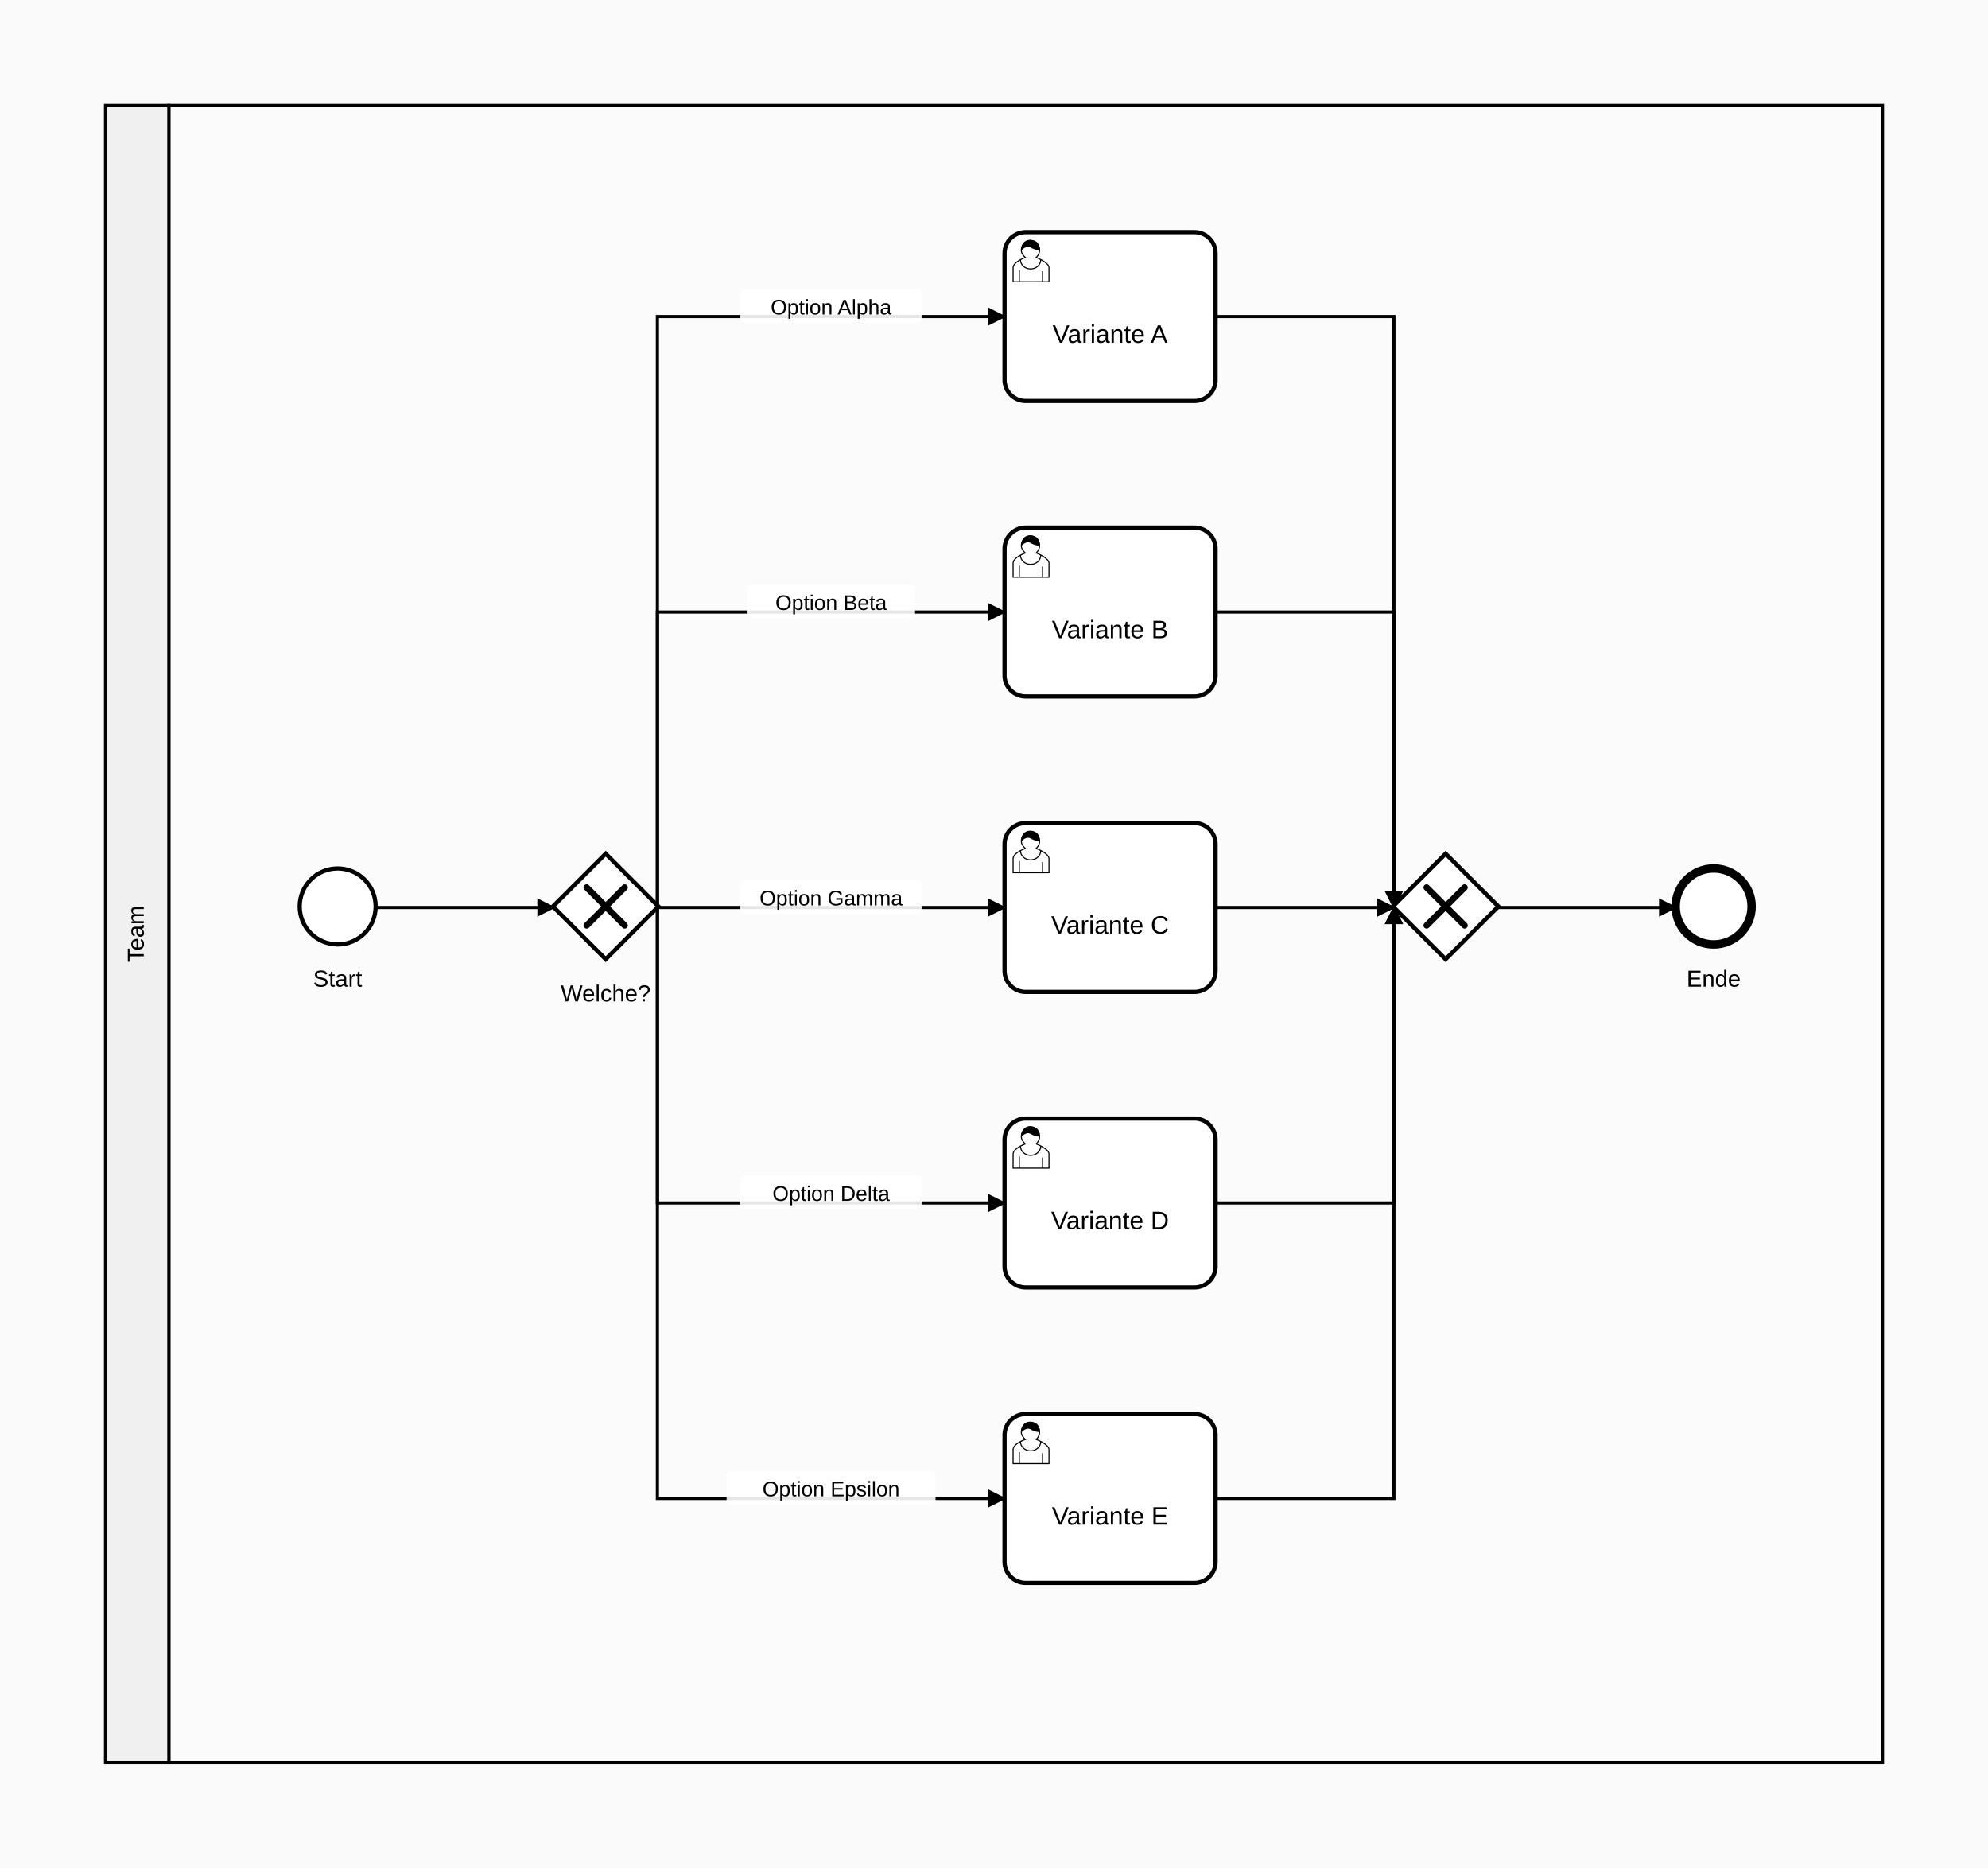
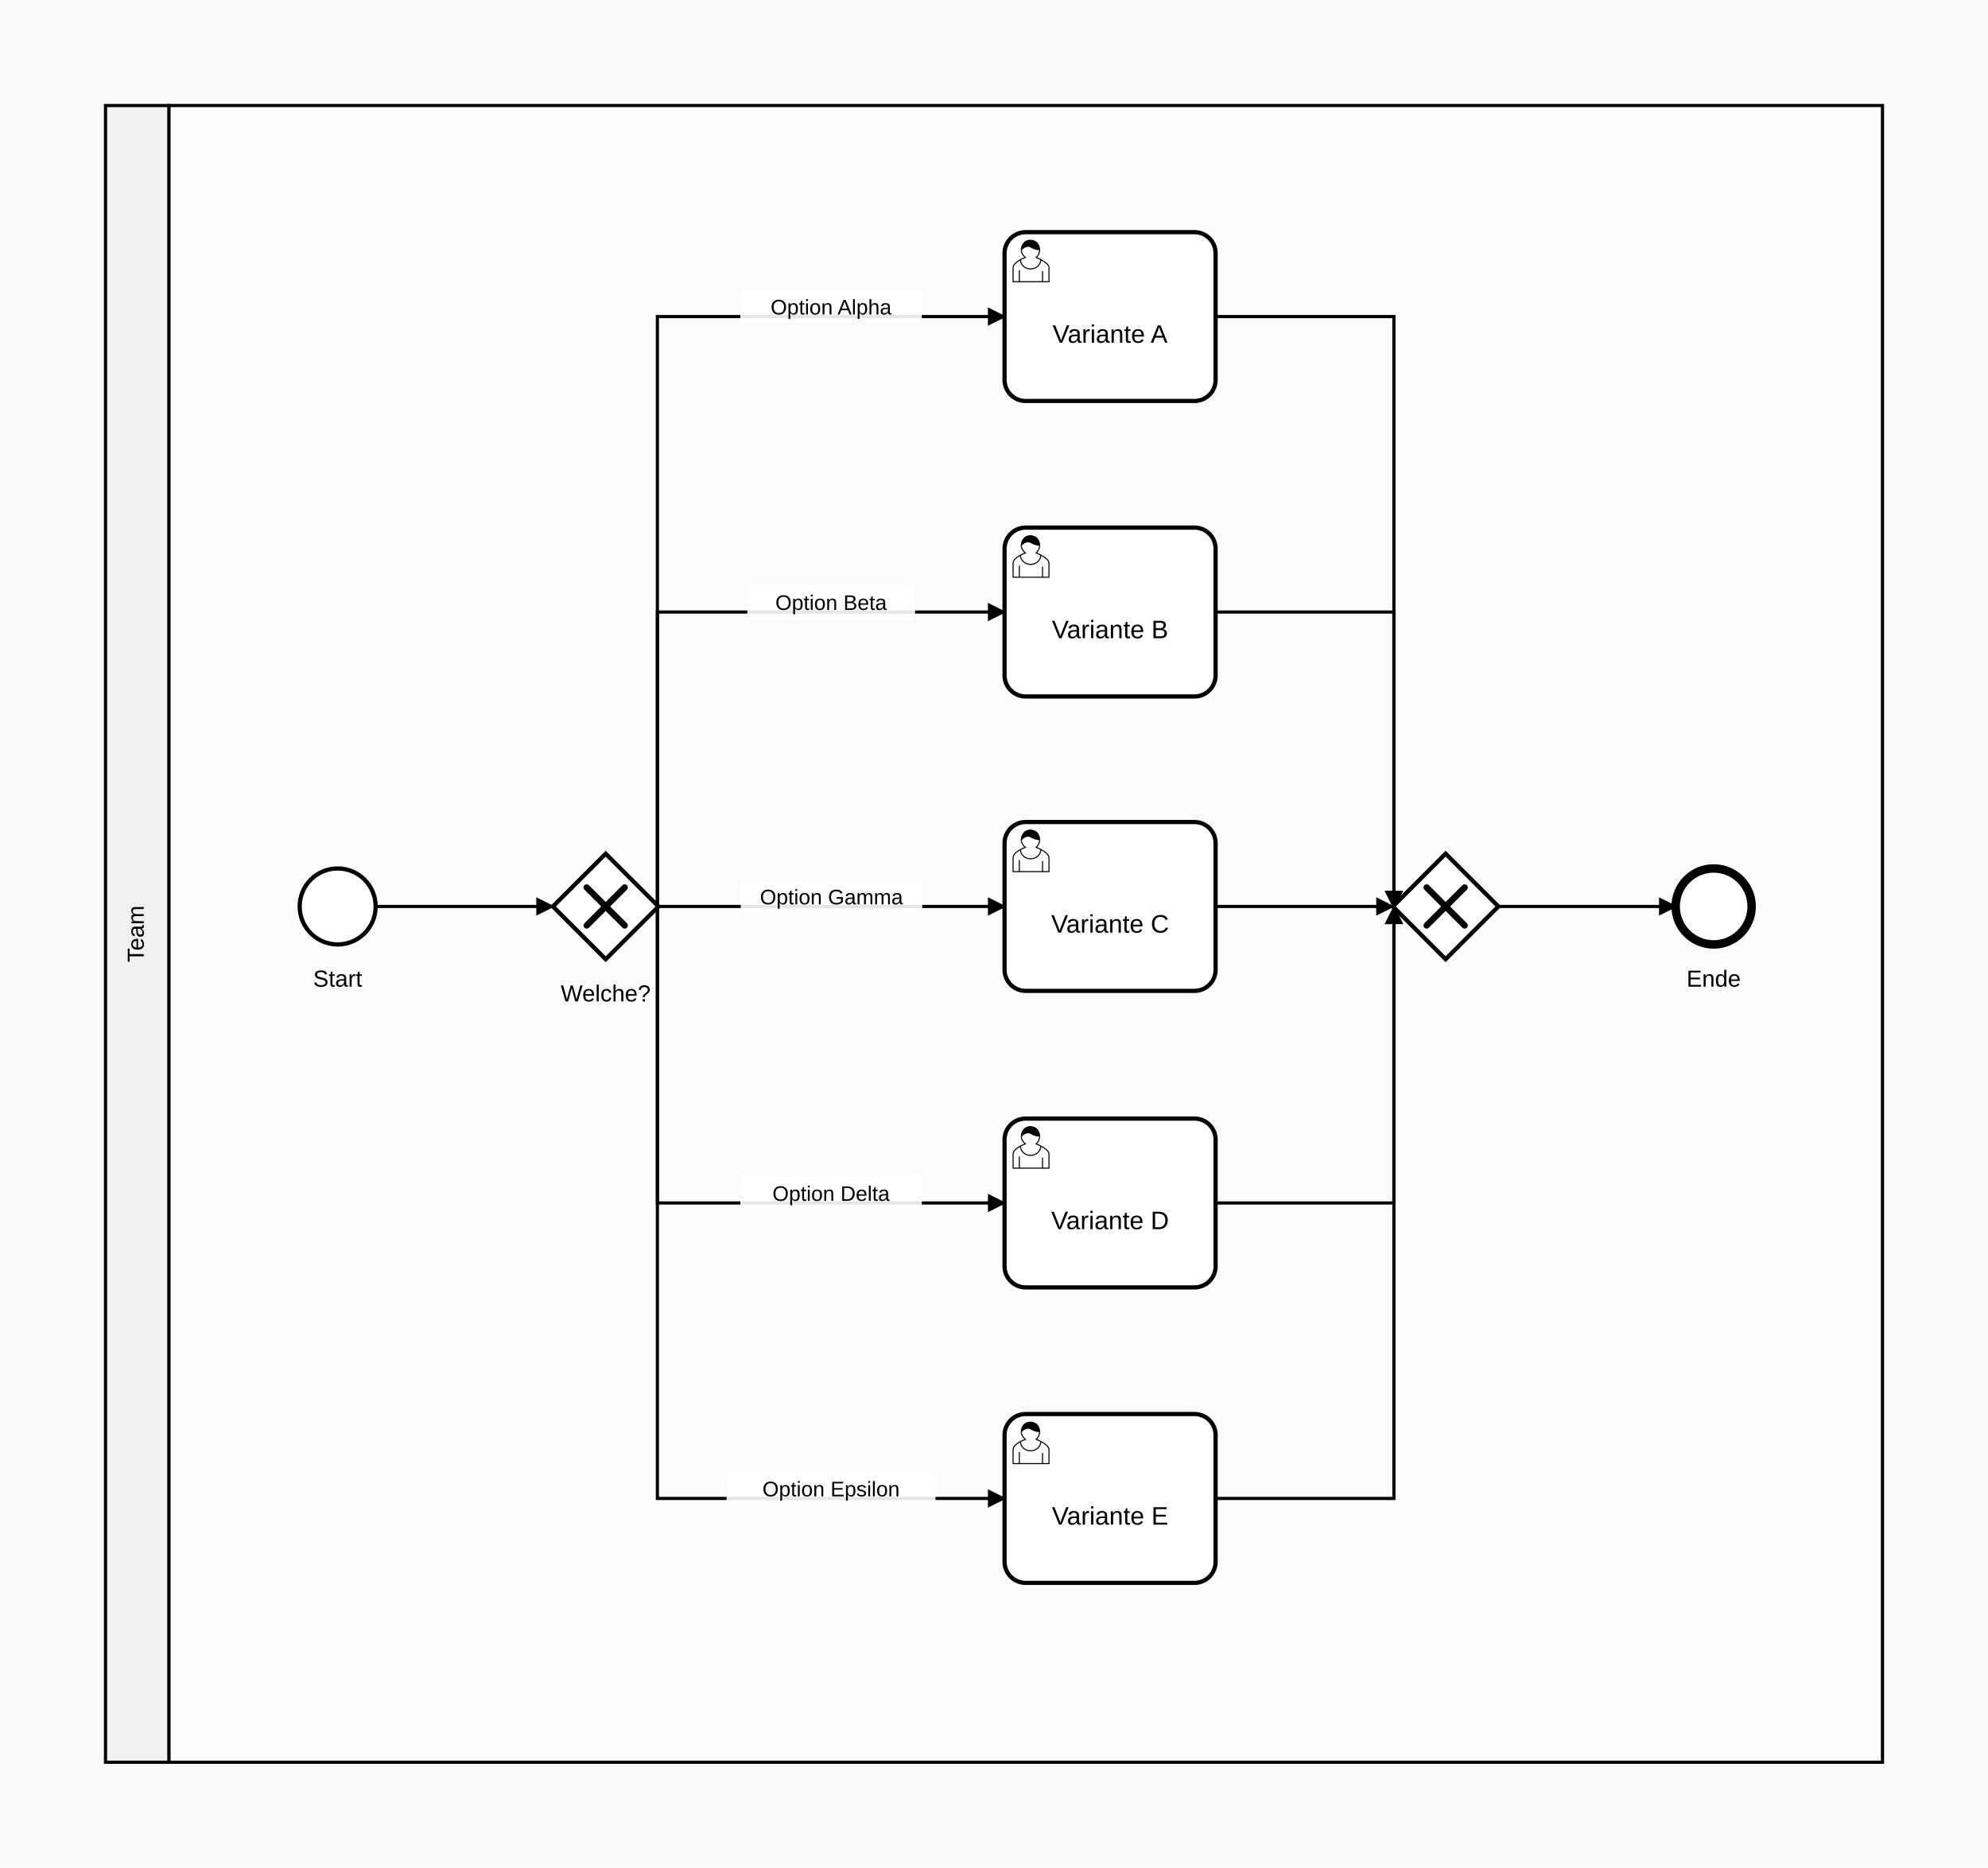
<svg xmlns="http://www.w3.org/2000/svg" width="942" height="885" viewBox="0 0 942 885" font-family="Arial, sans-serif">
  <defs>
    <marker id="seq-end" viewBox="0 0 20 20" refX="11" refY="10" markerWidth="10" markerHeight="10" orient="auto">
      <path d="M 1 5 L 11 10 L 1 15 Z" fill="#000000" stroke="#000000" stroke-width="1" />
    </marker>
    <marker id="seq-default-src" viewBox="0 0 20 20" refX="6" refY="10" markerWidth="10" markerHeight="10" orient="auto">
      <path d="M 6 3 L 10 17" stroke="#000000" stroke-width="1.5" />
    </marker>
    <marker id="seq-conditional-src" viewBox="0 0 20 20" refX="1" refY="10" markerWidth="12" markerHeight="12" orient="auto">
      <path d="M 1 10 L 8 6 L 15 10 L 8 14 Z" fill="#ffffff" stroke="#000000" stroke-width="1" />
    </marker>
    <marker id="msg-start" viewBox="0 0 20 20" refX="6" refY="6" markerWidth="20" markerHeight="20" orient="auto">
      <circle cx="6" cy="6" r="3.5" fill="#ffffff" stroke="#000000" stroke-width="1" />
    </marker>
    <marker id="msg-end" viewBox="0 0 20 20" refX="8.5" refY="5" markerWidth="20" markerHeight="20" orient="auto">
      <path d="m 1 5 l 0 -3 l 7 3 l -7 3 z" fill="#ffffff" stroke="#000000" stroke-width="1" stroke-linecap="butt" />
    </marker>
    <marker id="assoc-end" viewBox="0 0 20 20" refX="11" refY="10" markerWidth="10" markerHeight="10" orient="auto">
      <path d="M 1 5 L 11 10 L 1 15" fill="none" stroke="#000000" stroke-width="1.5" />
    </marker>
  </defs>
  <rect width="942" height="885" fill="#fafafa" />
  <rect x="80" y="50" width="812" height="785" fill="#ffffff" fill-opacity="0.25" stroke="#000000" stroke-width="1.5" />
  <rect x="50" y="50" width="30" height="785" fill="#f0f0f0" stroke="#000000" stroke-width="1.5" />
  <text x="65" y="442.5" text-anchor="middle" dominant-baseline="middle" font-size="11" fill="#000000" transform="rotate(-90,65,442.5)">Team</text>
-   <path d="M 178 430 L 262.5 430" stroke="#000000" stroke-width="1.5" fill="none" marker-end="url(#seq-end)" />
+   <path d="M 178 429.5 L 262 429.5" stroke="#000000" stroke-width="1.5" fill="none" marker-end="url(#seq-end)" />
  <path d="M 311.5 430 L 311.5 150 L 476 150" stroke="#000000" stroke-width="1.5" fill="none" marker-end="url(#seq-end)" />
  <rect x="350.8" y="137" width="86" height="16" rx="2" fill="white" fill-opacity="0.9" />
  <text x="393.8" y="149" text-anchor="middle" font-size="10" fill="#000000">Option Alpha</text>
  <path d="M 311.5 430 L 311.5 290 L 476 290" stroke="#000000" stroke-width="1.5" fill="none" marker-end="url(#seq-end)" />
  <rect x="354.1" y="277" width="79.5" height="16" rx="2" fill="white" fill-opacity="0.9" />
  <text x="393.8" y="289" text-anchor="middle" font-size="10" fill="#000000">Option Beta</text>
-   <path d="M 311.5 430 L 476 430" stroke="#000000" stroke-width="1.5" fill="none" marker-end="url(#seq-end)" />
-   <rect x="350.8" y="417" width="86" height="16" rx="2" fill="white" fill-opacity="0.9" />
-   <text x="393.8" y="429" text-anchor="middle" font-size="10" fill="#000000">Option Gamma</text>
+   <path d="M 312 429.5 L 476 429.5" stroke="#000000" stroke-width="1.5" fill="none" marker-end="url(#seq-end)" />
+   <rect x="351" y="416.5" width="86" height="16" rx="2" fill="white" fill-opacity="0.9" />
+   <text x="394" y="428.5" text-anchor="middle" font-size="10" fill="#000000">Option Gamma</text>
  <path d="M 311.5 430 L 311.5 570 L 476 570" stroke="#000000" stroke-width="1.5" fill="none" marker-end="url(#seq-end)" />
  <rect x="350.8" y="557" width="86" height="16" rx="2" fill="white" fill-opacity="0.9" />
  <text x="393.8" y="569" text-anchor="middle" font-size="10" fill="#000000">Option Delta</text>
  <path d="M 311.5 430 L 311.5 710 L 476 710" stroke="#000000" stroke-width="1.5" fill="none" marker-end="url(#seq-end)" />
  <rect x="344.3" y="697" width="99" height="16" rx="2" fill="white" fill-opacity="0.9" />
  <text x="393.8" y="709" text-anchor="middle" font-size="10" fill="#000000">Option Epsilon</text>
  <path d="M 576 150 L 660.5 150 L 660.5 430" stroke="#000000" stroke-width="1.5" fill="none" marker-end="url(#seq-end)" />
  <path d="M 576 290 L 660.5 290 L 660.5 430" stroke="#000000" stroke-width="1.5" fill="none" marker-end="url(#seq-end)" />
-   <path d="M 576 430 L 660.5 430" stroke="#000000" stroke-width="1.5" fill="none" marker-end="url(#seq-end)" />
+   <path d="M 576 429.5 L 660 429.5" stroke="#000000" stroke-width="1.5" fill="none" marker-end="url(#seq-end)" />
  <path d="M 576 570 L 660.5 570 L 660.5 430" stroke="#000000" stroke-width="1.5" fill="none" marker-end="url(#seq-end)" />
  <path d="M 576 710 L 660.5 710 L 660.5 430" stroke="#000000" stroke-width="1.5" fill="none" marker-end="url(#seq-end)" />
-   <path d="M 709.5 430 L 794 430" stroke="#000000" stroke-width="1.5" fill="none" marker-end="url(#seq-end)" />
+   <path d="M 710 429.5 L 794 429.5" stroke="#000000" stroke-width="1.5" fill="none" marker-end="url(#seq-end)" />
  <circle cx="160" cy="429.5" r="18" fill="#ffffff" fill-opacity="0.95" stroke="#000000" stroke-width="2" />
  <text x="160" y="467.5" text-anchor="middle" font-size="11" fill="#000000">Start</text>
  <polygon points="287,404.5 312,429.5 287,454.5 262,429.5" fill="#ffffff" fill-opacity="0.95" stroke="#000000" stroke-width="2" />
  <line x1="278" y1="420.5" x2="296" y2="438.5" stroke="#000000" stroke-width="3" stroke-linecap="round" />
  <line x1="296" y1="420.5" x2="278" y2="438.5" stroke="#000000" stroke-width="3" stroke-linecap="round" />
  <text x="287" y="474.5" text-anchor="middle" font-size="11" fill="#000000">Welche?</text>
  <rect x="476" y="110" width="100" height="80" rx="10" ry="10" fill="#ffffff" fill-opacity="0.95" stroke="#000000" stroke-width="2" />
  <g>
    <path d="m 491,122 c 0.909,-0.845 1.594,-2.049 1.594,-3.385 0,-2.554 -1.805,-4.622 -4.357,-4.622 -2.552,0 -4.288,2.068 -4.288,4.622 0,1.348 0.974,2.562 1.896,3.405 -0.529,0.187 -5.669,2.097 -5.794,4.756 v 6.718 h 17 v -6.718 c 0,-2.298 -5.528,-4.595 -6.051,-4.776 z m -8,6 l 0,5.5 m 11,0 l 0,-5" fill="#ffffff" stroke="#000000" stroke-width="0.5" />
    <path d="m 493.162,123.009 c 0,2.447 -2.158,4.431 -4.821,4.431 -2.665,0 -4.822,-1.981 -4.822,-4.431" fill="none" stroke="#000000" stroke-width="0.5" />
    <path d="m 484.1,118.2 c 0,0 2.251,-2.358 4.274,-1.177 2.024,1.181 4.221,1.537 4.124,0.965 -0.098,-0.57 -0.117,-3.791 -4.191,-4.136 -3.575,0.001 -4.208,3.367 -4.207,4.348 z" fill="#000000" stroke="#000000" stroke-width="0.5" />
  </g>
  <text x="526" y="159" text-anchor="middle" dominant-baseline="middle" font-size="12" fill="#000000">Variante A</text>
  <rect x="476" y="250" width="100" height="80" rx="10" ry="10" fill="#ffffff" fill-opacity="0.95" stroke="#000000" stroke-width="2" />
  <g>
    <path d="m 491,262 c 0.909,-0.845 1.594,-2.049 1.594,-3.385 0,-2.554 -1.805,-4.622 -4.357,-4.622 -2.552,0 -4.288,2.068 -4.288,4.622 0,1.348 0.974,2.562 1.896,3.405 -0.529,0.187 -5.669,2.097 -5.794,4.756 v 6.718 h 17 v -6.718 c 0,-2.298 -5.528,-4.595 -6.051,-4.776 z m -8,6 l 0,5.5 m 11,0 l 0,-5" fill="#ffffff" stroke="#000000" stroke-width="0.5" />
    <path d="m 493.162,263.009 c 0,2.447 -2.158,4.431 -4.821,4.431 -2.665,0 -4.822,-1.981 -4.822,-4.431" fill="none" stroke="#000000" stroke-width="0.5" />
    <path d="m 484.1,258.2 c 0,0 2.251,-2.358 4.274,-1.177 2.024,1.181 4.221,1.537 4.124,0.965 -0.098,-0.57 -0.117,-3.791 -4.191,-4.136 -3.575,0.001 -4.208,3.367 -4.207,4.348 z" fill="#000000" stroke="#000000" stroke-width="0.5" />
  </g>
  <text x="526" y="299" text-anchor="middle" dominant-baseline="middle" font-size="12" fill="#000000">Variante B</text>
-   <rect x="476" y="390" width="100" height="80" rx="10" ry="10" fill="#ffffff" fill-opacity="0.95" stroke="#000000" stroke-width="2" />
+   <rect x="476" y="389.5" width="100" height="80" rx="10" ry="10" fill="#ffffff" fill-opacity="0.95" stroke="#000000" stroke-width="2" />
  <g>
-     <path d="m 491,402 c 0.909,-0.845 1.594,-2.049 1.594,-3.385 0,-2.554 -1.805,-4.622 -4.357,-4.622 -2.552,0 -4.288,2.068 -4.288,4.622 0,1.348 0.974,2.562 1.896,3.405 -0.529,0.187 -5.669,2.097 -5.794,4.756 v 6.718 h 17 v -6.718 c 0,-2.298 -5.528,-4.595 -6.051,-4.776 z m -8,6 l 0,5.5 m 11,0 l 0,-5" fill="#ffffff" stroke="#000000" stroke-width="0.5" />
-     <path d="m 493.162,403.009 c 0,2.447 -2.158,4.431 -4.821,4.431 -2.665,0 -4.822,-1.981 -4.822,-4.431" fill="none" stroke="#000000" stroke-width="0.5" />
-     <path d="m 484.1,398.2 c 0,0 2.251,-2.358 4.274,-1.177 2.024,1.181 4.221,1.537 4.124,0.965 -0.098,-0.57 -0.117,-3.791 -4.191,-4.136 -3.575,0.001 -4.208,3.367 -4.207,4.348 z" fill="#000000" stroke="#000000" stroke-width="0.5" />
+     <path d="m 491,401.5 c 0.909,-0.845 1.594,-2.049 1.594,-3.385 0,-2.554 -1.805,-4.622 -4.357,-4.622 -2.552,0 -4.288,2.068 -4.288,4.622 0,1.348 0.974,2.562 1.896,3.405 -0.529,0.187 -5.669,2.097 -5.794,4.756 v 6.718 h 17 v -6.718 c 0,-2.298 -5.528,-4.595 -6.051,-4.776 z m -8,6 l 0,5.5 m 11,0 l 0,-5" fill="#ffffff" stroke="#000000" stroke-width="0.5" />
+     <path d="m 493.162,402.509 c 0,2.447 -2.158,4.431 -4.821,4.431 -2.665,0 -4.822,-1.981 -4.822,-4.431" fill="none" stroke="#000000" stroke-width="0.5" />
+     <path d="m 484.1,397.7 c 0,0 2.251,-2.358 4.274,-1.177 2.024,1.181 4.221,1.537 4.124,0.965 -0.098,-0.57 -0.117,-3.791 -4.191,-4.136 -3.575,0.001 -4.208,3.367 -4.207,4.348 z" fill="#000000" stroke="#000000" stroke-width="0.5" />
  </g>
-   <text x="526" y="439" text-anchor="middle" dominant-baseline="middle" font-size="12" fill="#000000">Variante C</text>
+   <text x="526" y="438.5" text-anchor="middle" dominant-baseline="middle" font-size="12" fill="#000000">Variante C</text>
  <rect x="476" y="530" width="100" height="80" rx="10" ry="10" fill="#ffffff" fill-opacity="0.95" stroke="#000000" stroke-width="2" />
  <g>
    <path d="m 491,542 c 0.909,-0.845 1.594,-2.049 1.594,-3.385 0,-2.554 -1.805,-4.622 -4.357,-4.622 -2.552,0 -4.288,2.068 -4.288,4.622 0,1.348 0.974,2.562 1.896,3.405 -0.529,0.187 -5.669,2.097 -5.794,4.756 v 6.718 h 17 v -6.718 c 0,-2.298 -5.528,-4.595 -6.051,-4.776 z m -8,6 l 0,5.5 m 11,0 l 0,-5" fill="#ffffff" stroke="#000000" stroke-width="0.5" />
    <path d="m 493.162,543.009 c 0,2.447 -2.158,4.431 -4.821,4.431 -2.665,0 -4.822,-1.981 -4.822,-4.431" fill="none" stroke="#000000" stroke-width="0.5" />
    <path d="m 484.1,538.2 c 0,0 2.251,-2.358 4.274,-1.177 2.024,1.181 4.221,1.537 4.124,0.965 -0.098,-0.57 -0.117,-3.791 -4.191,-4.136 -3.575,0.001 -4.208,3.367 -4.207,4.348 z" fill="#000000" stroke="#000000" stroke-width="0.5" />
  </g>
  <text x="526" y="579" text-anchor="middle" dominant-baseline="middle" font-size="12" fill="#000000">Variante D</text>
  <rect x="476" y="670" width="100" height="80" rx="10" ry="10" fill="#ffffff" fill-opacity="0.95" stroke="#000000" stroke-width="2" />
  <g>
    <path d="m 491,682 c 0.909,-0.845 1.594,-2.049 1.594,-3.385 0,-2.554 -1.805,-4.622 -4.357,-4.622 -2.552,0 -4.288,2.068 -4.288,4.622 0,1.348 0.974,2.562 1.896,3.405 -0.529,0.187 -5.669,2.097 -5.794,4.756 v 6.718 h 17 v -6.718 c 0,-2.298 -5.528,-4.595 -6.051,-4.776 z m -8,6 l 0,5.5 m 11,0 l 0,-5" fill="#ffffff" stroke="#000000" stroke-width="0.5" />
    <path d="m 493.162,683.009 c 0,2.447 -2.158,4.431 -4.821,4.431 -2.665,0 -4.822,-1.981 -4.822,-4.431" fill="none" stroke="#000000" stroke-width="0.5" />
    <path d="m 484.1,678.2 c 0,0 2.251,-2.358 4.274,-1.177 2.024,1.181 4.221,1.537 4.124,0.965 -0.098,-0.57 -0.117,-3.791 -4.191,-4.136 -3.575,0.001 -4.208,3.367 -4.207,4.348 z" fill="#000000" stroke="#000000" stroke-width="0.5" />
  </g>
  <text x="526" y="719" text-anchor="middle" dominant-baseline="middle" font-size="12" fill="#000000">Variante E</text>
  <polygon points="685,404.5 710,429.5 685,454.5 660,429.5" fill="#ffffff" fill-opacity="0.95" stroke="#000000" stroke-width="2" />
  <line x1="676" y1="420.5" x2="694" y2="438.5" stroke="#000000" stroke-width="3" stroke-linecap="round" />
  <line x1="694" y1="420.5" x2="676" y2="438.5" stroke="#000000" stroke-width="3" stroke-linecap="round" />
  <circle cx="812" cy="429.5" r="18" fill="#ffffff" fill-opacity="0.95" stroke="#000000" stroke-width="4" />
  <text x="812" y="467.5" text-anchor="middle" font-size="11" fill="#000000">Ende</text>
</svg>
